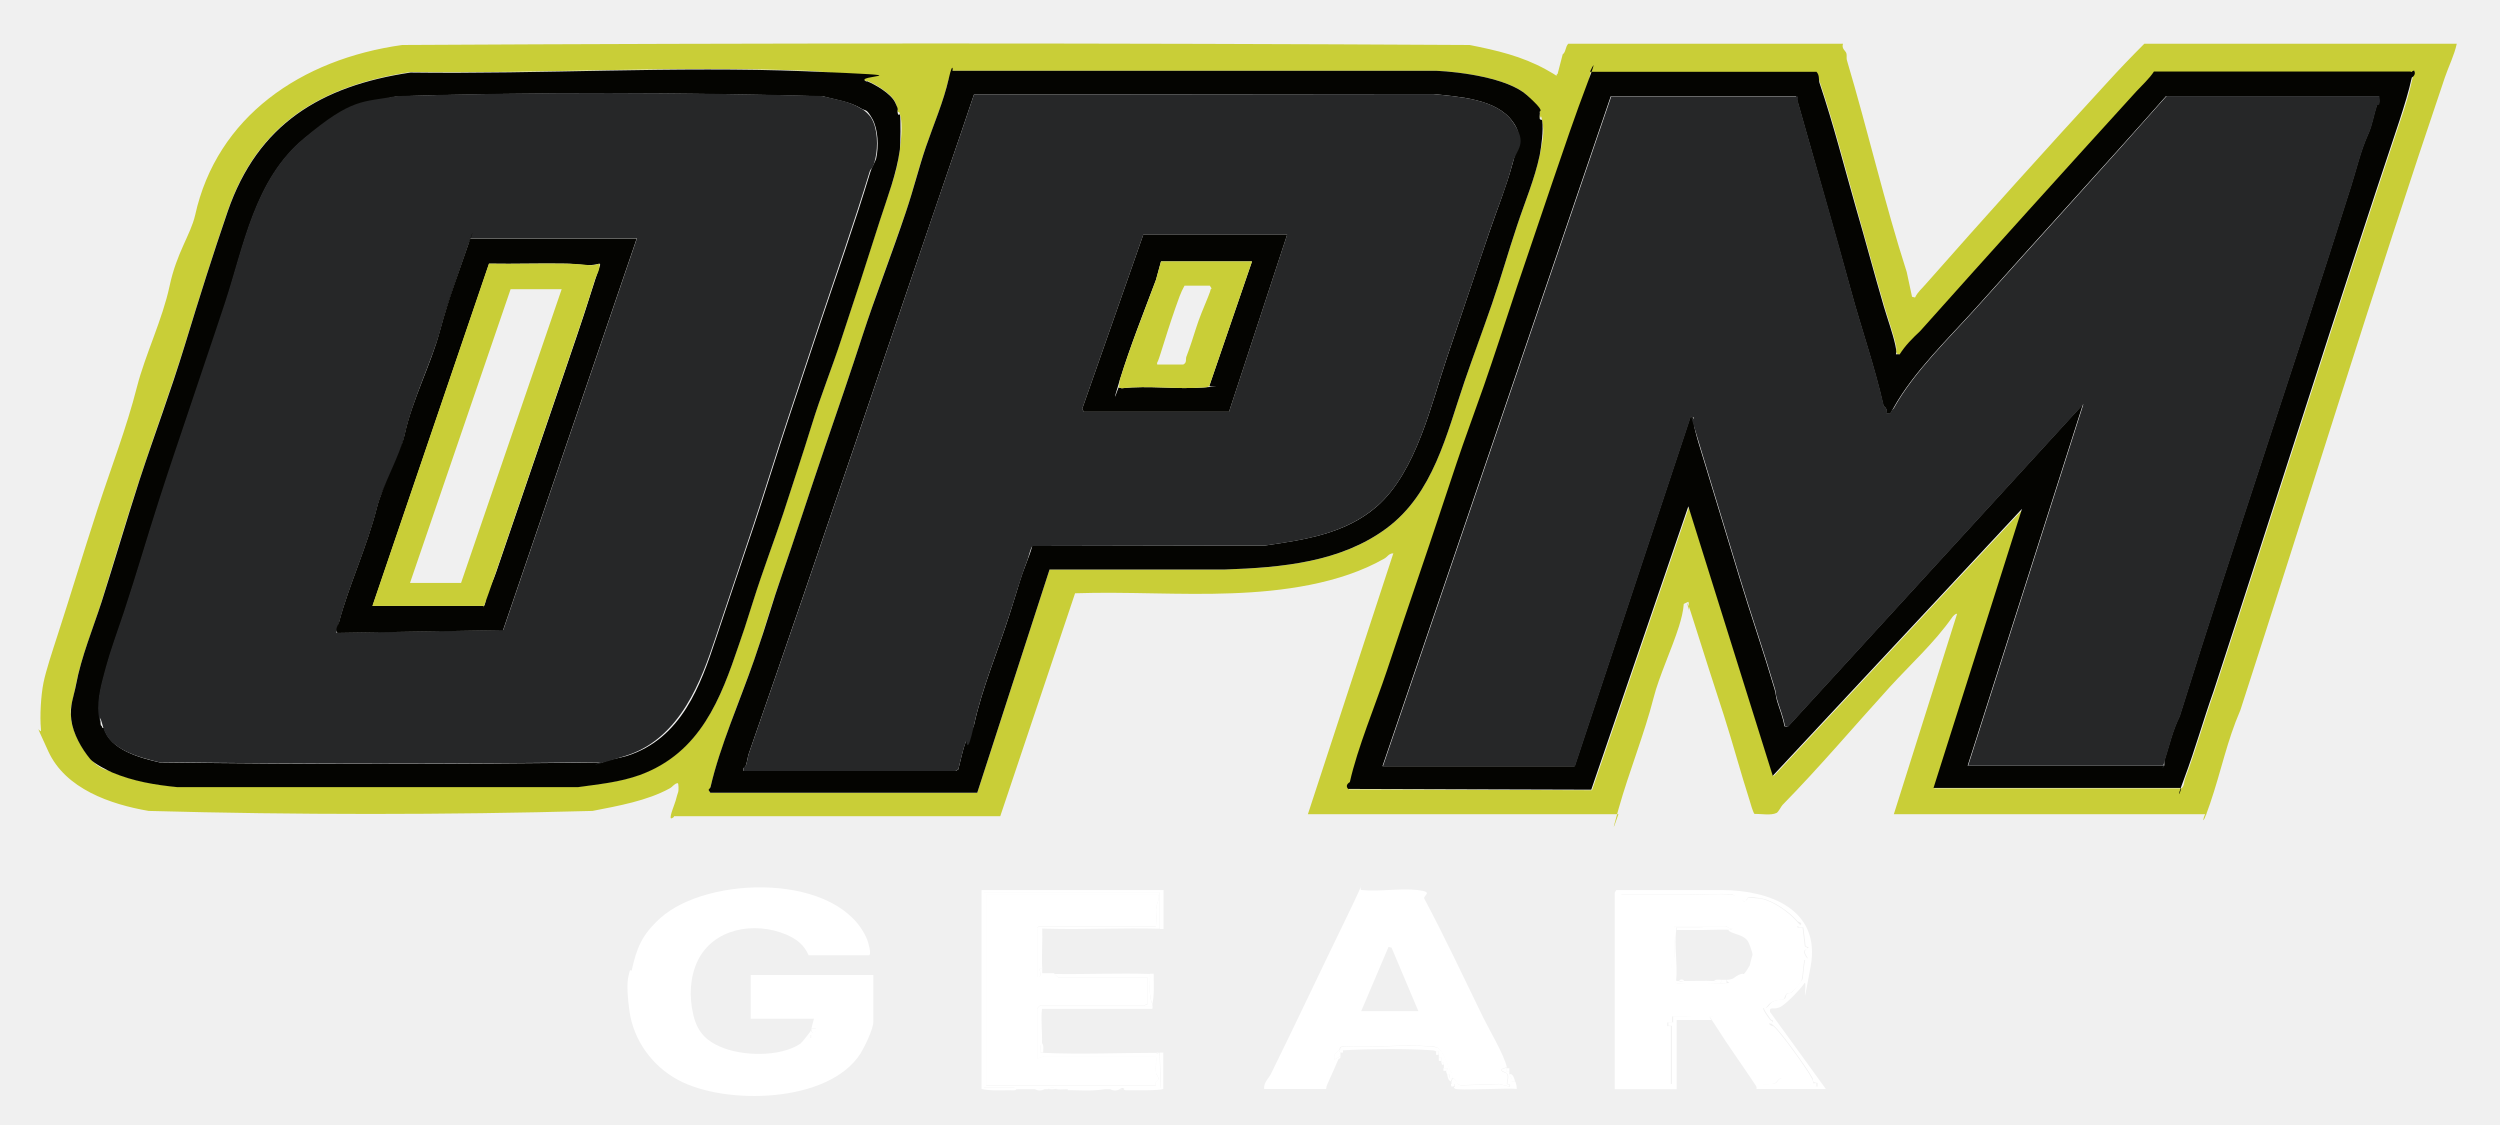
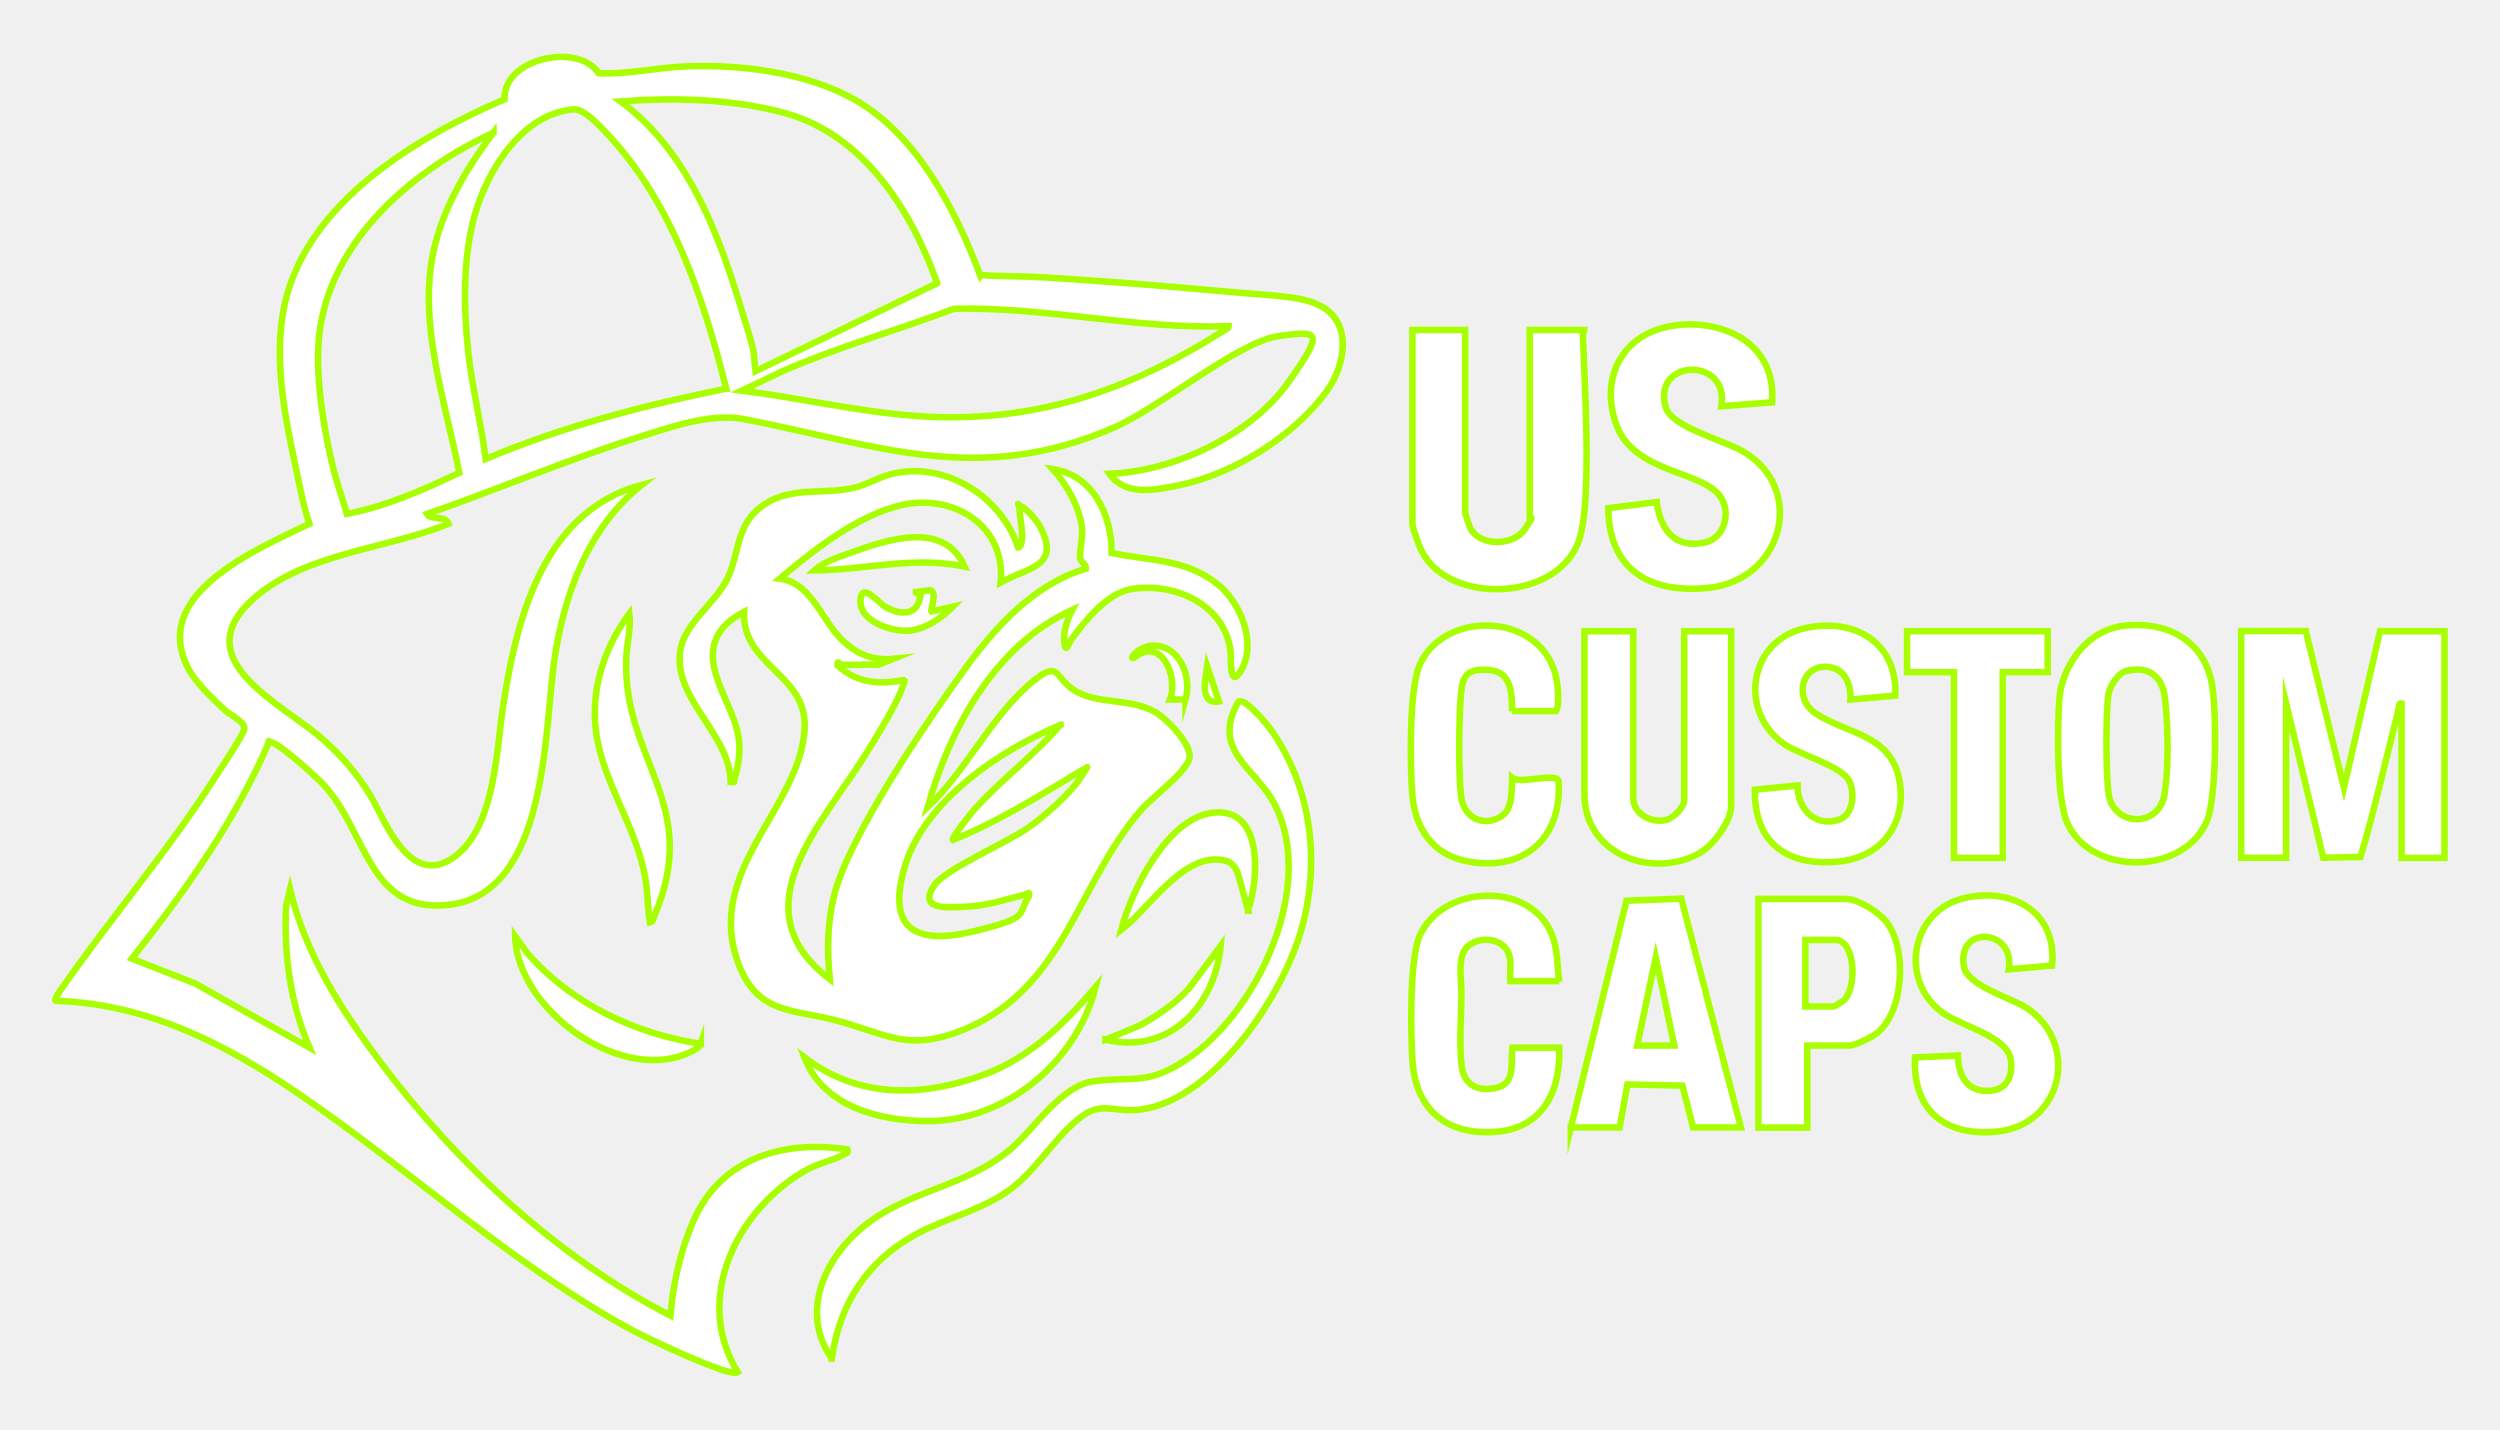
- <svg xmlns="http://www.w3.org/2000/svg" id="Layer_1" version="1.1" viewBox="0 0 989 445">
+ <svg xmlns="http://www.w3.org/2000/svg" id="Layer_1" version="1.1" viewBox="0 0 1536 878.1">
  <defs>
    <style>
      .st0 {
-         fill: #262728;
-       }
- 
-       .st1 {
        fill: #fff;
-       }
- 
-       .st2 {
-         fill: #c9ce37;
-       }
- 
-       .st3 {
-         fill: #040401;
+         stroke: #a8ff00;
+         stroke-miterlimit: 10;
+         stroke-width: 4px;
      }
    </style>
  </defs>
-   <path class="st2" d="M266.6,323.2c-.2,0-.7.7-1.2.5-.6-.7,1.6-5.8,1.9-7s.8-2.9,1-3.4.2-3.5-.2-3.5c-1.4.2-1.9,1.4-3.2,2.1-8.9,4.9-20.3,6.9-30.5,8.9-58.3,1.6-117.3,1.6-175.6,0-15.1-2.6-32.9-8.7-39.7-23.6s-2.5-5.3-2.9-8.8c-.5-5,0-13.4,1-18.3s3.5-12.4,5.6-18.9c5.2-16,9.9-31.7,15.6-49.2s11.6-32.5,15.8-49c3.3-12.8,10.1-26.7,12.9-39.9s8.3-20.2,10.1-28c8.6-38.9,41.8-61.7,81.9-67.3,140.7-.8,281.6-.8,422.3,0,10.6,2.1,20.6,4.4,30.2,9.7,9.6,5.3,2.4,3,4.6,1.7l2-7.7c1.3-.9,1-2.9,2.2-4.2h108.7c-.7,1.9,1,2.8,1.3,3.7s0,1.8.2,2.7c8.5,28.6,15,56.9,23.7,83.9l2.1,9.8,1.2.3c1-2.2,2.9-3.7,4.4-5.5,23.1-26.2,47.4-53.2,71.4-79.3,4.8-5.3,9.8-10.5,14.9-15.6h123.6c-1,4.6-3.2,8.9-4.7,13.3-28.2,83.1-54.2,168-80.9,250.3-5.4,12.5-7.5,23.8-12,37s-2.1,2-1.3,4.2h-123.8l25-79.2c-.4-.5-1.8,1.1-1.9,1.3-7,10-16.5,18.6-24.8,27.7-14.2,15.6-27.5,31.4-42.3,46.5-.6.6-1.6,2.8-2.4,3.2-2.3,1.1-6.1.3-8.7.4-.5-.3-1.7-4.4-2-5.5-3.6-11.2-6.3-21.5-10.1-33.4-4-12.4-7.9-24.3-12-37.4s-1.8-3.8-1.9-4.1c-.2-.7.3-3.5-.3-3.5l-1.7.8c-.2,2.9-1,6-1.9,8.9-2.7,8.6-8,20.1-10,28.1-3.7,14.5-9.7,29.2-13.9,44.1s0,1.5,0,2.1h-122.9l33.8-103.2c-1.8,0-2.3,1.4-3.6,2.1-17.5,10-40.4,13-60.2,13.7-20.5.8-41.5-.7-62.1,0l-29.6,88.2h-129.1v.3ZM342.9,32.1c-6.9-2.7-16.6-3.8-24-4.1-51.6-2.1-104.9,1.2-156.5.5-35.6,5.4-60.4,20.5-72.3,54.9-5.9,17.2-11.9,36.4-16.9,52.7s-12,35.3-18,53.6c-5.2,15.8-10.1,32.5-15,48.2-3.2,10.3-8,21.9-10.1,32.7s-2.5,8.6-1.9,13.9,4,11.4,7.5,15.6,7.2,4.7,8.7,5.3c8.4,3.5,16.8,4.9,25.8,5.8h158.4c8.4-1.1,16.4-1.8,24.5-4.8,24.1-8.8,32.2-30.5,39.2-51.5,2.2-6.5,3.8-11.5,5.7-17.4,3.7-11.9,8.6-24.5,11.9-34.7,4-12.1,7.8-24,11.2-34.8s8.1-22.8,11.7-33.9c5.3-16,10.1-31.2,15.3-47.1s6.6-18.5,7.9-28.1.4-12.2,0-13.8-.9-.3-.9-.7c-.3-1.6-.3-2.5-1-4.1-1.7-3.4-7.9-7.1-11.2-8.4v.2ZM281,313.6h105.6l28.6-88.3h69.4c22.7-.8,45.9-2.9,63.9-16.3,18.6-13.8,23.7-37.3,30.9-58.2s7.1-19.8,10.8-30.5c3.9-11.4,6.2-19.8,9.9-30.9,3.2-9.7,7-18.5,9-28s1.5-9.8,1-13.5-.9-.6-1-1c-.2-.8.2-1.8,0-2.7s-4.7-6.2-5.1-6.6c-7.4-6.7-26.3-9.2-35.9-9.6h-191.8c.9,2-.9,3-1,3.2-2,8.9-5.8,17.7-9,26.9s-4.8,16.5-7.9,25.7c-5.7,16.7-11.8,32.4-17.1,48.7-5.3,16.3-10.3,30.7-14.9,44.2-6.2,18.2-11.2,34-17,50.6s-7,22-11,33.6-13.5,34.3-17.3,50.4-.6.8-.8,1.2l.7,1.1h0ZM953.9,28.5h-101.5c-1.8,2.8-4.7,5.3-7,7.9-28.3,31.1-57.1,63-85.5,94.8-3,2.8-5.9,5.7-8.1,9.2-2.6-.4-1.3-1.9-1.7-3.6-1.1-5-3-10.1-4.6-15.5-4-13.7-7.2-25.5-11-38.9-5-17.5-8.7-32.4-14.4-49.4s0-3-1.2-4.3h-89.6c-.2,0-.8,3.7-1,4.3-4.7,12.6-9.4,26.5-13.8,39.1s-9.7,28.5-14,41.3c-4.6,13.9-8.7,26.4-13.2,39.5s-7.6,21-10.8,30.6c-5,14.9-9.2,28-14.2,42.4s-8.9,26.4-13.3,39.5-11.8,30.7-14.7,44.2-2,1.2-.7,2.7l96.2.3,38.4-112.1,33.4,106.6,98.6-105.6-35,110.4h97.7c1.3-.9,1-2.5,1.5-3.8,4.5-12,7.3-22.4,11.6-34.5,24.5-74.7,48.4-150.6,73.5-225.6,2.1-6.1,3.7-11.5,4.9-17.1s1.8-1,1-2.7c-.5-.2-1,.5-1.2.5l-.3-.2Z" />
-   <path class="st1" d="M321,406.8l1-3.8h-25v-17.3h48.5v18.5c0,2.9-3.5,10-5.1,12.6-12.6,19.7-53.6,20.5-72.2,10.4-10.2-5.5-17.6-15.7-19.2-27.3s-.3-13.8,0-15.3.9-.3.9-.7c2-8.9,3.9-13.9,11.2-20.6,19-17.2,71.1-18,82,8.5.3.8,1.9,6.1.6,6.1h-23.8c-1.8-4.1-4.7-6.4-8.9-8.2-12.7-5.3-28.8-2.4-35,10.4-3,6.3-3.5,13.9-1.7,21.5s6.1,10.4,10.2,12.3c8.7,4,24,4.4,32.1-1,.6-.4,4.1-4.8,4.2-5.3.6,1.7,2.1.9,1.9-.7l-1.9-.2h.2ZM321,410.6v-1h-.5v1h.5Z" />
-   <path class="st1" d="M530.3,417.8c0,1.3-.6.7-.9,1.4-1.2,2.8-2.6,6-3.8,8.6s-.7,2-1,3h-24.5c-.3-2.6,2-4.4,2.8-6.2,10.2-20.7,19.7-41,29.8-61.7s4-10.6,6-10.8c7,.7,15.3-.8,22.1,0s1.9,2.1,2.7,3.5c7.7,14.4,15.6,31.2,23.2,46.8,2.3,4.7,8.5,15.2,9.4,19.8-4.8,1.2-.4,2.1,0,2.5.8,1.2,0,3.1,0,3.9s1.5,0,1,1.2l-4.1-1-15.4.5c-1.9-.7-1.1-2.2-3.1-2.9,0-2.5-.6-2-1.1-3.4-.9-2.2-2.9-7.8-4.9-8.6s-2-.4-2.9-.5c-10.9-.9-23.1.7-34.1,0-2.1.2-1.3,1-1.7,1.5-1.3,1.4-2.4,1.5-1.9,3.8l2.4-1.4h0ZM538.5,400h22.6l-10.6-25.1-1.2-.3-10.8,25.4Z" />
-   <path class="st1" d="M572.6,425h.9v1.4c.3.2.7,0,.9,0,0,.8-.5,1.3-.5,1.4-1.1-.5-1.2-1.8-1.4-2.9h0Z" />
-   <path class="st1" d="M531.3,415.4v1h-1s-.7-.4-.5-1h1.5Z" />
-   <path class="st1" d="M417,385.2l1.7,1.5h35.3v10.5c-.5-.2-1,.5-1.2.5h-41.3s-1.2,1.1-1.2,1.2v19.9l2.6-1h44.4c.2.3-.2,5.3,0,6.5s.9,1.4,1,2.4-1.7,1.1-1,2.6h-67.2v-75.4h68.2c.7,2.4-1.4,3.9-.6,6l-.4,6.5h-46.3l-.7.7v19.4c2.6.2.6-2.9,1-3.4h1v1.9h4.8v.2Z" />
-   <path class="st1" d="M638.8,353.2c0-.3.5-.8.6-1.1h41.9c18.7.1,39.1,7.6,35,30.2s-1.1,4.6-2.5,6.7-6,7-8.9,9-5-.3-4.7,2.3l22.1,30.5h-27.4c0-.4,0-.9-.2-1.2-5.2-7.9-10.9-15.7-15.8-23.5s-1.6-1.6-1.7-2.6h-13.9v27.4h-24.5v-77.7ZM641.2,428.8h20.2v-23h-1.4v-1.4h1.9v-2.4c5.4.3,10.9-.6,16.2.1,2.6,2.6,4.2,6.1,6.2,8.9,3.7,5.3,7.5,10.8,11.2,15.8s.8,1.8,1,1.9c.6.3,4.8.2,5.7-.1s1.5-2.3,3.1-2.2l-.2,2.4h10.8c.4,0,2.8,1.3,3.1,1v-1.4c-2.6-.2-1.5-1.2-2-2-1.8-3.4-12.2-17.9-15-20.4s-1.4-.3-1.7-.9c-.3-1.1.8-.6.9-.7.7-.9-.6-.9-.7-1.1-.5-.9-3.1-4.1-2.6-4.6,1.6.3,2-1.5,3.2-2.3,2-1.2,4.1-.8,4.8-1.2s.6-1.7,1-2c.6-.5,1.4-.2,1.9-.6s4.3-5,4.3-5.3c.4-2.1.5-5.5,1-7.5s1-.3,1-.6c0-.8-1.8-2.2-.8-3.5s2.3-.3,0-1.4l-.9-7.4h-1.9c-.5-1.3.8-.8.9-1,.7-1-.9-1-1.4-1.6-2.9-3.4-9.5-8.1-14.2-8.9s-5-.5-5.2-.4c-.6.1-.6,1.2-.8,1.3-1.5,1-4.2-2.2-5.4-2.4-4.8-.6-12.2,0-17.3,0h-26.6c0,1.4-.5,2.2,1,2.7l-1,1.4v70.8h-.2Z" />
-   <path class="st1" d="M402.2,430.8s-.5-.5-1.2-.5h-11.8v-77.3h69.6v14.4c-14.8-.4-29.6.4-44.4,0s-1.4-.2-2.1-.5c.2,5.4-.3,11,0,16.3h-1c-.4.5,1.6,3.5-1,3.4v-19.4l.7-.7h46.3l.4-6.5c-.8-2.1,1.2-3.6.6-6h-68.2v75.4h67.2c-.7-1.6,1-2,1-2.6,0-1-.9-1.6-1-2.4s.2-6.2,0-6.5h-44.4l-2.6,1v-19.9s1.1-1.2,1.2-1.2h41.3c.2,0,.7-.6,1.2-.5v-10.6h-35.3l-1.7-1.4c12.6.2,25.3-.4,37.9,0,.2,3.9-.7,8.3,1,12v1h-43.4c-.5,0-.2.6-.3,1-.5,4,.2,9.2,0,13.4s-.4,0-.5.7,0,2.1,0,3.1h1c14.5.7,30,0,44.6,0l.7.5.2-.5h.5l.5,13.9h-13.7c-4.6,0-1.1.5-1.2.5h-7.1c-4.9,0-9.8-.2-14.9,0s-2.9,0-4.3,0c-.6-.8-2.8-.8-3.4,0h-1.4c-2.3-.3-2.3,0-3.8,0h-7.2Z" />
-   <path class="st1" d="M402.2,430.8c-.5.8-1.8.5-2.6.5-3.7,0-7.7.3-11.3-.5v-78.7h72v15.4h-1.4v-14.4h-69.6v77.3h11.8c3.9,0,1.1.5,1.2.5h-.1Z" />
-   <path class="st1" d="M530.3,416.4v1.4l-2.4,1.4c-.5-2.4.6-2.4,1.9-3.8-.2.6.5.9.5,1Z" />
-   <path class="st1" d="M574.5,426.4c-.2,0-.6.2-.9,0v-1.3h-1c0-.3-.5-.4-.5-1.4s.7-.4.5-1h-1.4c0-.4,0-1.3,0-1.4v-1h-1v-1.9h-1v-1c0-.5,0-.9,0-1.4-.2-.2-.7,0-.9,0-.6-.2-.7-.4-1.6-.5-10-.7-25.3-.6-35.3,0s-1,0-1.4,0c.4-.5-.4-1.2,1.7-1.5,11.1.7,23.2-.9,34.1,0,.9,0,2,.2,2.9.5,2,.8,4,6.4,4.9,8.6s1.3.9,1.1,3.4h-.2Z" />
-   <path class="st1" d="M596.1,422.1v1.9h1v1c.2,1.2,1.4,1.1,1,2.9h1.4c.3.9.6,1.9.5,2.9-3-.5-23.5.7-24.4-.1s0-.8,0-.8v-1h-1.4v-1c0-.3.4-.6.5-1.4,2,.8,1.2,2.2,3.1,2.9l15.4-.5,4.1,1c.5-1.3-1-.8-1-1.2,0-.9.8-2.8,0-3.9s-4.7-1.3,0-2.5l-.3-.2Z" />
-   <path class="st1" d="M455.9,398.1c0,.3.3,1-.3,1h-43.4c0-.4-.2-1,.3-1h43.4Z" />
-   <path class="st1" d="M458.8,416.4h1.4v14.3c-.6.8-11.3.6-13.2.6s-1.9.2-2.6-.5c0,0,.1-.5,1.2-.5h13.7l-.5-13.9Z" />
-   <path class="st1" d="M455,385.2h1.4c0,4.1.3,8.1-.5,12-1.7-3.7-.7-8.1-1-12h.1Z" />
-   <path class="st1" d="M437.2,430.8c-3.8.8-8.3.6-12.3.5s-1.9.2-2.6-.5c5-.2,10,0,14.9,0Z" />
-   <path class="st1" d="M412.7,416.4h-1v-3.1c0-1,.5-.7.5-.7.9,1.1.4,2.6.5,3.8h0Z" />
-   <path class="st1" d="M413.2,430.8c-1,.8-2.8.8-3.8,0,1.6,0,1.6-.3,3.8,0Z" />
-   <path class="st1" d="M443,430.8c-1,.8-2.8.8-3.8,0h3.8Z" />
-   <path class="st1" d="M597,425c1.5-.6,2,1.6,2.4,2.9h-1.4c.5-1.8-.8-1.6-1-2.9Z" />
-   <path class="st1" d="M418,430.8c-1.6,0-1.2.3-3.4,0,.6-.8,2.8-.8,3.4,0Z" />
-   <path class="st1" d="M321,406.8l1.9.2c.2,1.6-1.3,2.5-1.9.7v-1h0Z" />
-   <path class="st1" d="M568.2,415.9c.2,0,.7-.2.9,0,.2.4,0,.9,0,1.4h-1v-1.4h0Z" />
-   <path class="st1" d="M569.2,418.3h1v1.4h-1v-1.4Z" />
-   <path class="st1" d="M571.1,422.6h1.4c.2.5-.5.9-.5,1h-1v-1h0Z" />
-   <path class="st1" d="M596.1,422.6h1v1.4h-1v-1.4Z" />
-   <path class="st1" d="M574,428.8h1.4v1c-.6-.3-1.4.8-1.4-1Z" />
-   <path class="st1" d="M458.3,416.4l-.2.5-.7-.5h1,0Z" />
-   <path class="st1" d="M570.2,420.2h1v1c-.3-.3-.7.8-1-1Z" />
-   <path class="st3" d="M953.9,28.5c.2,0,.7-.7,1.2-.5.8,1.7-.9,2.6-1,2.7-1.2,5.5-2.9,10.9-4.9,17.1-25.1,75-49,150.9-73.5,225.6-4.3,12.1-7.1,22.5-11.6,34.5s-.2,2.9-1.5,3.8h-97.7l35-110.4-98.6,105.6-33.4-106.6-38.4,112.1-96.2-.3c-1.4-1.6.6-2.6.7-2.7,3-13.5,10.1-30.4,14.7-44.2s8.6-25.8,13.3-39.5,9.2-27.5,14.2-42.4c3.2-9.6,7-19.7,10.8-30.6s8.6-25.6,13.2-39.5c4.3-12.8,9.3-27.5,14-41.3s9-26.5,13.8-39.1.9-4.2,1-4.4h89.6c1.3,1.4.8,3.1,1.2,4.4,5.7,17,9.4,31.9,14.4,49.4,3.9,13.4,7,25.2,11,38.9,1.6,5.4,3.5,10.5,4.6,15.5s-1,3.2,1.7,3.6c2.2-3.5,5.1-6.4,8.1-9.2,28.4-31.8,57.2-63.7,85.5-94.8,2.3-2.5,5.2-5.1,7-7.9h101.5l.3.2ZM547.1,303.1h75.8l45.8-138.2,1.2.2c0,3.4,1.1,6.7,2,10,5.4,17.8,10.8,35.7,16.3,53.7,4.4,14.5,9.5,29.2,13.8,43.8.4,1.3.6,3.3,1,4.7,1,3.3,2.4,6.6,2.9,10l1.2.3,116.9-127.7-45.6,143h77.8c0-.7,0-1.4,0-2,1.9-5.9,3.2-11.9,6-17.5,22.1-71,45.8-140,67.8-209.7,2.1-6.6,3.8-14.1,6.8-20.7,1.6-3.5,2.1-7.3,3.4-11.3s.8-.4.9-.7c.2-.9,0-2.1,0-3h-84.2c-24.7,28-50.1,55.6-74.7,83.2-11.2,12.5-25.1,25.7-33.2,40.3s-1,.8-1.2,1.9h-1.7c.8-1.8-.9-2.6-1-2.8-3.6-15.9-9-31.2-12.9-45.6-7-25.5-14.3-50.6-21.1-74.8s0-1.5,0-2.1h-73.9l-90.3,265h.1Z" />
-   <path class="st3" d="M281,313.6l-.7-1.1c.2-.4.7-.7.8-1.2,3.7-16.1,11.7-34.2,17.3-50.4s6.8-21.6,11-33.6,10.8-32.4,17-50.6c4.6-13.4,10.2-29.7,14.9-44.2s11.5-32,17.1-48.7c3.1-9.2,5-17.2,7.9-25.7s7-18,9-26.9,1.8-1.2,1-3.2h191.8c9.6.4,28.4,2.9,35.9,9.6s5.1,6.2,5.1,6.6c.2.9-.2,1.8,0,2.7s.9,0,1,1c.5,3.7-.3,9.8-1,13.5-2,9.5-5.8,18.3-9,28-3.7,11.1-6,19.5-9.9,30.9-3.7,10.7-7.3,20.3-10.8,30.5-7.2,21-12.3,44.4-30.9,58.2-18.1,13.4-41.2,15.5-63.9,16.3h-69.4l-28.6,88.3h-105.6,0ZM294.2,305h83.8c.2,0,.8-.5,1.1-.6.9-3.4,1.7-7.8,3-11s3-5.3,3.3-6.9c3.1-14.2,9.4-29.1,13.9-43.2s4-13.7,7-21.3,1.4-5.5,2.2-6l92-.2c15.7-2.3,31.8-4.7,44.1-15.4,15.8-13.7,21.9-41.6,27.7-58.6,6-17.6,11.1-33.2,17.2-50.9,2.8-8.2,6.5-17.4,8.9-26.3s3.7-11.5,0-16.5c-6.4-9-21.3-9.8-31.4-10.9l-181.7.2-5.3,15.7c-27.1,78.9-55.1,162.7-83.8,245.1-.4,1.2-.7,3.6-1.2,4.8s-1.4.4-.8,2h0Z" />
-   <path class="st3" d="M342.9,32.1c3.3,1.3,9.5,4.9,11.2,8.4s.7,2.5,1,4.1.9.3.9.7c.4,1.6.2,11.8,0,13.8-1.3,9.6-4.9,18.8-7.9,28.1-5.1,16-10,31.2-15.3,47.1-3.6,11.1-8,21.9-11.7,33.9s-7.3,22.7-11.2,34.8c-3.4,10.3-8.2,22.9-11.9,34.7s-3.5,10.9-5.7,17.4c-7.1,21-15.1,42.7-39.2,51.5-8.1,2.9-16,3.6-24.5,4.8H70.2c-9-.9-17.4-2.3-25.8-5.8-1.5-.6-7.3-3.6-8.7-5.3-3.4-4.1-6.8-10-7.5-15.6s1-9.1,1.9-13.9c2-10.8,6.8-22.5,10.1-32.7,5-15.7,9.9-32.4,15-48.2,6-18.3,12.2-34.6,18-53.6s11-35.5,16.9-52.7c11.9-34.4,36.7-49.6,72.3-54.9,51.7.7,104.9-2.6,156.5-.5s17.1,1.3,24,4.1v-.2ZM341,43.1c-4.9-3-10.1-3.5-15.4-5-56-1.5-112.5-1.7-168.4,0-13.7,2.6-26.2,7.9-36.8,16.8-19.6,16.2-23.8,42.4-31.1,64.9s-10.7,31.8-15.7,46.8c-3.6,10.8-6.9,20.7-10.2,30.7-5,15.5-9.2,30-14.1,44.9-2.5,7.5-5.2,14.7-7.1,21.7s-3.6,12.4-2.9,18.8.7,3.6,1,4.7.8.3.9.7c2.3,8.5,14.1,11.7,21.9,13.5,58.3.8,116.8.8,175.2,0,3-1.3,6.5-1.6,9.5-2.5,21.9-6.8,29.4-28.2,35.4-46.3s10.2-30.2,15.2-45.2,8.5-26.7,13.4-41.4c4.2-12.6,7.9-23.8,12.1-36.4,6.7-20.1,14.3-41.3,20.5-62,.4-1.4,1.9-4,2.2-5,1.1-4.9.8-11.7-1.5-15.8s-2.7-3.1-3.8-3.8h-.3Z" />
-   <rect class="st1" x="320.6" y="409.6" width=".5" height="1" />
-   <path class="st1" d="M641.2,428.8v-70.8l1-1.4c-1.5-.4-.9-1.3-1-2.6h26.6c5.2,0,12.5-.6,17.3,0s3.9,3.3,5.4,2.4.3-1.2.8-1.3,4.7.4,5.2.4c4.7.8,11.2,5.4,14.2,8.9s2.1.6,1.4,1.6-1.4-.3-.9,1h1.9l.9,7.4c2.4,1.1.3,1.2,0,1.4-.9,1.3.8,2.7.8,3.5s-.9.2-1,.6c-.5,2-.5,5.4-1,7.5s-3.9,5-4.3,5.3-1.4,0-1.9.6-.7,1.8-1,2c-.7.4-2.8,0-4.8,1.2s-1.6,2.6-3.2,2.3c-.5.5,2,3.8,2.6,4.6s1.4.2.7,1.1-1.2-.3-.9.7c.3.6,1.3.6,1.7.9,2.8,2.4,13.3,17,15,20.4s-.6,1.8,1.9,2v1.4c-.3.3-2.7-1-3.1-1h-10.8l.2-2.4c-1.5,0-1.9,1.9-3.1,2.2s-5.1.4-5.7.1-.7-1.5-1-1.9c-3.7-5-7.5-10.6-11.2-15.8s-3.6-6.3-6.2-8.9c-5.3-.7-10.8.2-16.2-.1v2.4h-1.9v1.4h1.4v23h-20.2.3ZM684.4,367.9l1-.5c-.9.4-2.4-1-2.6-1h-20.4c-.4,3.8.5,8.6,0,12.3s-.9,1.7-1,2.8c-.3,2.4-.7,7.1,2.2,7.5s14,.3,18.3,0,1.2.2,1.2-1.4c2.9-.1,2.6-.9,4.7-1.9s1.6,0,2.2-.5,2.1-3.1,2.2-3.3c0-.3,1-4,1.1-4.2,0-.9-1.4-4.9-2-5.6-1.6-2.1-4.6-2.4-6.6-3.4s0-.8,0-.8h-.2Z" />
-   <path class="st0" d="M547.1,303.1l90.3-264.9h73.9c0,.6-.2,1.5,0,2.1,6.8,24.2,14.2,49.3,21.1,74.8,3.9,14.4,9.3,29.7,12.9,45.6,0,.2,1.7.9,1,2.7h1.7c0-1,.8-1.3,1.2-1.9,8.1-14.6,22-27.8,33.2-40.3,24.6-27.5,49.9-55.1,74.7-83.2h84.2c0,1,.2,2.1,0,3s-.8.3-.9.7c-1.3,4-1.8,7.8-3.4,11.3-3,6.6-4.7,14.1-6.8,20.7-22,69.7-45.7,138.7-67.8,209.7-2.8,5.6-4.1,11.6-6,17.5s-.2,1.3,0,2h-77.8l45.6-143-116.9,127.7-1.2-.3c-.5-3.4-1.9-6.7-2.9-10s-.6-3.5-1-4.7c-4.3-14.6-9.4-29.3-13.8-43.8-5.5-18.1-10.9-36-16.3-53.7s-2.1-6.6-2-10l-1.2-.2-45.8,138.2h-75.9Z" />
-   <path class="st0" d="M294.2,305c-.6-1.7.8-1.9.8-2,.5-1.2.8-3.6,1.2-4.8,28.8-82.4,56.7-166.2,83.8-245.1l5.3-15.7,181.7-.2c10,1.1,25,1.8,31.4,10.9s1.3,10.9,0,16.5c-2.3,8.9-6.1,18.1-8.9,26.3-6,17.7-11.2,33.2-17.2,50.9-5.8,17-11.9,45-27.7,58.6-12.4,10.7-28.4,13.2-44.1,15.4l-92,.2c-.8.5-1.7,4.8-2.2,6-2.9,7.6-4.6,14.1-7,21.3-4.5,14.1-10.8,29-13.9,43.2s-2.8,5.5-3.3,6.9c-1.2,3.2-2.1,7.6-3,11-.3,0-.9.6-1.1.6h-83.8.1ZM509.2,92.8h-56.9l-24.2,69,.7,1.1h57.4s23-70.1,23-70.1Z" />
-   <path class="st0" d="M341,43.1c1.2.7,3.2,2.6,3.8,3.8,2.4,4.1,2.6,11,1.5,15.8-1.1,4.8-1.7,3.6-2.2,5-6.3,20.7-13.8,41.9-20.5,62-4.2,12.6-7.9,23.8-12.1,36.4-4.9,14.7-8.6,27-13.4,41.4s-9.9,29.4-15.2,45.2-13.5,39.5-35.4,46.3-6.5,1.2-9.5,2.5c-58.3.8-116.8.8-175.2,0-7.8-1.9-19.6-5-21.9-13.5s-.8-.3-.9-.7c-.3-1.1-.9-3.6-1-4.7-.7-6.3,1.3-12.8,2.9-18.8s4.6-14.2,7.1-21.7c4.9-14.8,9.1-29.4,14.1-44.9s6.6-19.9,10.2-30.7c5-15.1,10.5-31,15.7-46.8,7.4-22.5,11.6-48.6,31.1-64.9s23.1-14.2,36.8-16.8c55.9-1.7,112.5-1.5,168.4,0,5.4,1.4,10.6,1.9,15.4,5h.3ZM251.9,94.3h-65.8c0,1-.6,1.7-.9,2.7-3.4,10.1-8.1,22.7-11.1,33.9s-10.9,27.1-13.9,40.8-8.8,20.3-11,29c-3.9,15.5-11.2,30.9-15,45.4-3.8,14.5-1.6,2.6-.6,4.2l65.5-1.1,52.9-155h-.1Z" />
-   <path class="st1" d="M683,387.6c0,1.7.3,1.3-1.2,1.4-4.3.3-14.2.6-18.3,0s-2.5-5.1-2.2-7.5.9-1.7,1-2.8c.5-3.7-.4-8.5,0-12.3h20.4c.2,0,1.8,1.3,2.6,1l-1,.5c-.4-.3-9,0-10.6,0,.3-1.4-.7-.9-1.7-1h-8.6c-.5,0-.2.6-.3,1-.8,6.1.6,13.6,0,19.9,0,.6.8.2,1,.3,1.8.7,1.4,0,1.9,0,3.8,0,8.2-.2,12,0s1.9,1,2.9.5v-1h2.1Z" />
-   <path class="st3" d="M509.2,92.8l-23,70.1h-57.4l-.7-1.1,24.2-69h56.9ZM495.3,103.4h-36l-2,7.3c-4.9,13-10.1,26-14.3,39.6s-.2,2.1-.5,3l1.3.3c10.5-1.2,21.7.5,32.1-.3s2.2-.1,2.5-.6c0,0,16.9-49.3,16.9-49.3Z" />
-   <path class="st3" d="M251.9,94.3l-52.9,155-65.5,1.1c-1.1-1.6.3-3.1.6-4.2,3.8-14.4,11.1-29.9,15-45.4,2.2-8.7,9.2-20.7,11-29,3-13.7,10.4-27.7,13.9-40.8s7.7-23.8,11.1-33.9,1-1.7.9-2.7h65.9ZM147.3,239.7h44.2c.7-1.2.6-2.9,1-4,1-3,2.8-6.3,3.8-9.4,9.1-26.7,18.5-54.1,26.9-78.7s8.4-24.9,12.3-37.1,2-4,1.7-6.2c-4.3,1.3-8.9,0-13.2,0-10.2-.2-20.3.2-30.5,0l-46.1,135.4h0Z" />
-   <path class="st1" d="M663.3,367.9c0-.3-.2-1,.3-1h8.6c2.9,0,1.9-.5,1.7,1h-10.6Z" />
-   <path class="st1" d="M681,387.6v1c-1,.5-2.4-.5-2.9-.5.5-.8,2-.5,2.9-.5Z" />
-   <path class="st1" d="M666.2,388c-.5,0,0,.7-1.9,0,.2-.7,1.7-.7,1.9,0Z" />
-   <path class="st2" d="M495.3,103.4l-16.9,49.3c-.3.5-1.9.6-2.5.6-10.4.8-21.6-.9-32.1.3l-1.3-.3c.4-.9.3-2.2.5-3,4.2-13.6,9.5-26.6,14.3-39.6l2-7.3h36ZM478.7,113h-10.1c-1.5,2.6-2.5,5.7-3.5,8.5-2.1,6-4,12-5.9,18.1s-1.5,2.9-1.4,4.6h10.3c1.5-.7.9-2.1,1.2-3,1.5-3.9,2.7-7.7,3.9-11.5s3-8.1,4.7-12.2.5-2.4,1.4-3.4l-.7-1.1h.1Z" />
-   <path class="st2" d="M147.3,239.7l46.1-135.4c10.2.2,20.3-.2,30.5,0s8.9,1.3,13.2,0c.4,2.3-1,4.2-1.7,6.2-3.8,12.2-7.7,23.7-12.3,37.1-8.4,24.6-17.8,52-26.9,78.7s-2.8,6.3-3.8,9.4-.3,2.8-1,4h-44.2.1ZM222.2,114.4h-20.2l-39.8,116.2h20.2s39.8-116.2,39.8-116.2Z" />
+   <path class="st0" d="M602.5,169c12.8.9,26.1.6,38.9,1.4,35.9,2.2,72.3,5.1,108.1,8.4s49.3,2.8,61.7,9.1c20.1,10.3,15.3,36.6,4.2,52-20.1,28.1-58,51.7-91.8,58.4-14.6,2.9-32,6.6-42-7.2,39.4-1.4,86.7-23.5,109.8-56s18.7-31.9-5.8-28.6-72.6,43.7-101.2,56.2c-83.5,36.5-145.6,10.6-227.4-5.2-20.3-3.9-45,4.9-64.6,11.1-43.8,13.8-86.6,32.1-130,47.2,2.6,4.2,11,.5,13.2,6-37.7,15.5-88,17.9-119.5,45.7-42.9,37.9,16.9,64.4,42,86.5,12,10.6,21.4,21.4,29.7,35.2s23.8,57.4,51.3,37.3c25.5-18.6,25.8-66.3,30.3-94.6,8.5-53.9,25.2-118.1,85.1-134.1-32.8,25.7-48,67.3-53.9,107.7-6.2,42.7-3.8,143.3-64.6,150.4-49.5,5.8-50.2-44.1-76.7-73.2-5.2-5.7-24.4-22.9-30.7-25.8s-2.2-.9-3.5-.6c-20.8,48.5-51.6,91.5-84.1,132.7l38.8,15.2,70.4,39.5c-11.9-27.4-15.9-57.3-14.4-87.1l2.4-10.2c9.5,40,31.6,74.4,56,106.8,46.8,62.1,108.3,119.4,177.7,155.1,1.7-20,6.3-40.5,14.4-58.8,17-38.1,55.1-49.2,94.3-43.3.6,2.8-.3,1.9-1.5,2.7-5.7,3.6-15.8,5.7-22.9,9.5-42.9,23.7-71,79.2-42.9,124.7-4.8,3.5-55.3-20.8-63.3-25-73.1-39.2-137.1-98.6-205.4-145.3-45.5-31.2-93.9-56.1-150.5-57.9-1.1-.9,3.4-7,4.3-8.3,31.2-44.7,66.2-85.3,95.9-132.3,3.2-5,14.8-22.2,15.8-26.3s-8.6-8.7-11.6-11.4c-7.3-6.8-18-16.8-22.6-25.5-24.6-46.3,42.3-73.7,74.2-89.3-2.4-6.9-4.1-14.2-5.6-21.4-7.7-36.6-17.8-77.3-9.4-114.3,14.1-61.9,80.8-101.9,134.9-125.1-1.1-24.9,44.8-35.4,57.9-16,17.6.8,35.7-3.5,53.4-4.2,33.7-1.4,73.8,3.6,103.6,20.3,38.6,21.7,62.4,68.1,77.4,108.2l.2-.3ZM575.8,173.9c-15.7-44.3-45-90.9-93.1-104.3-32-8.9-68.5-9.8-101.4-7.3,38.3,28.2,57.4,73.9,71.2,118s9.6,31.8,11.7,47.8l111.6-54.1h0ZM446.2,238.8c-14-56-33.3-114.7-73.9-157.4-4.5-4.7-13.6-14.7-20.1-14.2-31.6,2.8-53,37.7-60.7,65.6-7.1,25.8-6.7,56-3.9,82.5,2.3,22.3,8,44.4,10.8,66.7,47.4-20,97.3-33,147.7-43.2h.1ZM303.2,81.5c-49.4,22.9-99.9,65.8-106.9,123.1-2.6,21.5,1,47.8,5.3,69.1,4.3,21.3,7.6,28,11.5,42,24.2-4.5,47-14.8,69.1-25.2-8.8-45.2-26.7-94.9-14.7-140.9,6.5-24.9,20.3-47.9,35.7-68.2h0ZM754.9,200.4c-56.6,2.1-112.1-12-168.7-10.7-34.8,13.2-70.7,23.2-104.8,38.1l-25.6,12.2c35.9,4.5,71.4,13,107.5,15.6,70.7,5.1,129.8-15.2,188.8-52.6,1.1-.7,2.7-1.1,2.8-2.6Z" />
+   <path class="st0" d="M516.4,408.2c-.6,0-2.1-3.1-1.8.6,11.4,10.5,24.5,12,39.3,9.2,1.6-.3,2.2-.3,1.6,1.6-4,12.4-16,31.5-23.1,43-25.9,42.3-79.9,95.4-22.6,139-1.6-18-1.6-34.2,2.8-51.9,9-36,57.9-108.1,81.1-139.9,18.5-25.4,42.5-51.3,73.5-60.4.2-3.1-3-3.5-3.6-6.6s1.7-11.9,1.2-18c-1.1-12.6-9.6-27.5-18-36.6,24.8,3.6,36.4,28.4,36.2,51.5,23.2,5,45.7,3.5,65.3,19.4,14,11.3,24,36,14.3,52.7-7.5,13-6.2-8.2-6.5-11.3-3.4-28.9-33.6-42.6-60.3-38.7-15.6,2.3-29.2,19.7-38,31.7-.7.9-3,8.2-3.8,2.2-1-7.4,1.5-14.6,4.8-21-47.8,21.8-75.1,72.9-88.9,121.3,23.9-22.4,40-57.7,65.5-78,15.2-12.1,12.5-2.4,23.5,5.3,14.8,10.4,35.4,4.8,51.5,14.6,6.9,4.2,21.4,19.2,20.5,27.4s-23.3,24.9-29.4,31.9c-39.2,44.5-47.2,109.7-108.7,135.1-34.4,14.2-46.4,3.6-77.8-5-27.5-7.5-49.7-3.6-61.5-35.8-20.9-56.8,38.7-95.6,40.9-144.2,1.5-33.3-38.8-38.4-37.2-71.4-17.5,9.1-23.2,22.1-16.5,41.2,8.2,23.4,18.9,33.3,10.6,61.6-.5,1.8.7,2.1-2.4,1.8-.3-29.3-34.5-50.3-31.1-79.7,2-17.6,21.4-29.4,29.1-45.3,7.3-15.1,5.3-31.5,19.4-43.1,18-14.7,39-7.9,59.2-12.9,7.6-1.9,14.4-6.3,21.9-8.2,33.1-8.3,67.7,13.5,78.1,45,2,0,2.3-4,2.4-5.4.4-5.9-1.1-11.8-1.5-17.7s-2.2-3.1.9-2.1,9.7,8.6,11.7,12.4c13,24.9-7.3,24.9-24.2,34.4,3.4-34.7-28.6-54.6-60.3-47.7-27,5.9-54.8,27.9-75.4,45.3,18.3,2.3,25,23.2,36.1,35.4,8.9,9.9,19.9,15.3,33.6,13.9l-9,3.6c-7.6-.3-15.2.3-22.8,0l-.6-.2ZM651.6,445.4c-37.3,15.6-83.8,46.6-95.8,87.4-11.4,39,7.8,47.9,42.9,39.3s25.8-9.7,33.6-21.7c.2-3.1-.5-1.3-2.1-.9-12.1,3.1-22.9,6.8-35.7,7.5s-30.9,2.3-20.4-13.2c6.6-9.7,44.5-26.1,57.4-35.1,10.2-7.2,26.6-21.4,33-31.8s2.6-3.1.8-4c-25.9,15.5-51.8,31.9-79.9,43.2-1.1-1.1,11-16.2,12.6-18,16.3-18.6,37.4-33.8,53.5-52.8h.1Z" />
+   <path class="st0" d="M1416.7,387.8l23.4,96.1,22.2-96.1h39.6v139.3h-26.4v-94.9c-1.9-.3-1.4,2.2-1.8,3.6-7.7,30.2-14.5,60.9-23.4,90.7l-22.9.5-22.8-94.9v94.9h-27.6v-139.3h39.7Z" />
+   <path class="st0" d="M900.2,202.8v112.3c0,.5,2.5,8,3,9,5.6,11.9,26.5,11.5,33.6,1.1s3.1-6.1,3.1-6.6v-115.9h33.6c0,1-1,1.8-1,3,1,28.8,5.7,101-2.1,125.5-12.1,38.2-80,41.2-97.1,7.1-1.3-2.5-5.5-14.1-5.5-16.1v-119.5h32.4Z" />
+   <path class="st0" d="M1088.8,247.2l-31.2,2.4c5.1-30.9-43.3-29.2-34,1,3.7,11.9,36.2,20.1,47.6,26.9,38.8,22.9,24.4,79.6-22.6,83.8-35.4,3.2-60.1-11.4-60.5-49.1l29.8-3.7c2.1,16.5,10.8,28.7,29.2,24.9,11.9-2.4,16.4-17,10.7-27-9.9-17.5-53.8-14.8-64.8-45.7-9.7-27.1,2.3-53.4,30.9-59.8s67.7,6.3,64.9,46.3h0Z" />
+   <path class="st0" d="M511,834.6c-18.9-26.9-5.7-58.9,16.8-78.7,28.7-25.2,65-25.6,93.7-50.4,14.7-12.7,30.5-38.9,51.2-41.3,24.7-3,32.2,2.5,55.6-12.8,44.2-28.9,81-107.4,54.6-157.7-11.7-22.2-39.1-32.4-22-62.6,3.9-2.7,17.3,13.6,19.7,16.9,25.7,36.1,31,83,18.4,125.1-12,40.1-54,103.6-99.1,108.7-17,1.9-23.2-6.2-38.1,6.3-15.7,13.2-26,32.4-43.4,44.3-17.2,11.7-37.7,16.2-55.7,26-29.8,16.3-47,42.6-51.6,76.3h-.1Z" />
+   <path class="st0" d="M1304.7,384.5c25.4-3.1,48.5,8,54,34.2,3.4,15.9,3.3,71.2-2.7,85.6-13.9,33.2-70.6,34.3-85.7,1.7-6.9-15-6.3-59.2-5-76.8s15-41.7,39.4-44.7h0ZM1307,412c-5.6,1.3-10.8,9.5-11.6,14.9-1.7,12.3-1.5,47.3,0,60,2.3,21.2,31.3,22.2,34.5.9s1.6-46,.3-58.5c-1.4-13.3-9.5-20.3-23.2-17.2h0Z" />
+   <path class="st0" d="M1003.5,387.8v102.7c0,9.8,11.5,15.6,20.5,13.2,4.2-1.1,10.8-7.8,10.8-12v-103.9h28.8v107.5c0,9.4-11.1,24.2-19.3,28.8-29.3,16.4-70.8.7-70.8-36v-100.3h30,0Z" />
+   <path class="st0" d="M965.1,692.8l34.2-139.4,33.7-1.3,36.6,140.6h-29.4l-6.5-25.7-33.8-.7-4.8,26.4h-30ZM1028.7,642.4l-11.4-54.1-11.4,54.1h22.8Z" />
+   <path class="st0" d="M1164.5,427.4l-27.6,2.4c.5-9-3.2-18.7-13.2-20-17-2.1-22,19.4-8.1,28.6,18.6,12.3,45.1,12.7,51,39.1,5.9,26.6-9.1,48.9-36.5,51.8-31.7,3.3-52.4-11-51.9-44.1l26.2-2.6c0,14.1,10.4,25.7,25.3,21.1,8.9-2.7,10.1-16.2,6.6-23.6-4.6-9.5-29.8-16-39.7-22.7-28.5-19.3-22.8-63.7,12.6-71.5,30-6.6,56.7,8.7,55.3,41.5h0Z" />
+   <path class="st0" d="M1260.6,593.2l-26.4,2.4c4.1-24.9-31.8-27.7-27.6-1.9,1.9,11.9,28.8,19.3,38.3,25.4,33.1,21.5,22.9,72.4-18.5,76.2-31.6,2.9-51.3-13.2-49.8-45.6l26.4-1.2c0,10.7,4.3,20.8,16.2,21.7,12.2.9,17.7-7,16.3-18.7-1.7-14.7-30.5-21.1-41.7-29.1-27.3-19.4-20.2-63.4,13.8-70.8,29.6-6.5,56.4,9.3,53.2,41.7h-.2Z" />
+   <path class="st0" d="M929,437c0-10.9-.3-24.1-13.8-25.3s-16.5,3.2-17.5,13.8c-1.4,14.2-1.7,49.9,0,63.8s14.7,19.2,25.2,11.9c6.6-4.6,5.8-16.1,6.1-23.4,5.1,4.3,26.9-3.4,28.6,2,2.4,35.9-22.4,56.7-57.5,49.1-20.5-4.4-30.8-20.7-32.4-40.9-1.4-17.4-2-64.9,4.6-79.6,15.7-35,77.4-32,84.2,10,.7,4.5,1.8,14.6-.5,18.5h-27,0Z" />
+   <path class="st0" d="M957.9,602.8h-30c-.4-4.7.7-10.1-.3-14.7-3-14.6-26.6-14-29.5,0-1.6,7.8-.2,14.3-.2,21.3,0,13.9-1.4,31.1,0,44.5,1.2,12.5,9.6,17.2,21.7,14.4s8.4-16.7,9.6-24.6h28.8c1,26.7-10.1,49.5-39,51.7-29.5,2.2-48.8-12.9-51.1-42.6-1.3-16.8-1.9-63.2,4.2-77.5,13.6-31.6,67.4-34.4,81.1-1.8,4.1,9.8,3.3,19.2,4.8,29.5v-.2Z" />
+   <path class="st0" d="M1110.4,642.4v50.4h-30v-140.5h53.5c8.1,0,21.1,8.5,25.8,15,11.9,16.3,10.2,54.6-6.8,67.7-3,2.3-13.3,7.4-16.6,7.4h-25.9ZM1109.2,618.4h17.4c.4,0,5.3-3,6-3.6,8.7-7.6,7.3-37.3-4.8-37.3h-18.6v40.8h0Z" />
+   <polygon class="st0" points="1258.1 387.8 1258.1 413 1230.5 413 1230.5 527.1 1200.5 527.1 1200.5 413 1171.7 413 1171.7 387.8 1258.1 387.8" />
+   <path class="st0" d="M399.3,566.7c-1.4-8.5-1.3-17.2-2.6-25.7-5.1-33.6-28.6-62.7-31-96.3-1.8-24.8,6.6-48.1,21-67.8,1.1,8.8-1.5,18.1-1.9,27-2.7,63.4,46.9,89.4,17.2,158.9-.6,1.5-.6,3.5-2.7,3.9h0Z" />
+   <path class="st0" d="M494.2,649.6c33.4,25.6,72.7,24.6,110.8,10.5,28-10.4,49.3-31.5,68.2-53.7-11.8,45.9-54.7,82.3-102.9,82.4-29.7,0-64.5-8.7-76.1-39.2h0Z" />
+   <path class="st0" d="M766.9,559.5l-6.4-23.1c-2-4.3-4-7-8.9-7.9-25-4.6-45.4,29.8-62.8,42.9,6.4-24.4,28.1-68.3,55.9-72,31.6-4.2,28.9,40.3,22.1,59.9v.2Z" />
+   <path class="st0" d="M430.6,641.2c-.7,2.1-2.9,3.3-4.7,4.3-42.2,22.5-108.3-24.4-109.4-70.3l7.8,10.8c27,30.7,66,49.3,106.3,55.3h0Z" />
+   <path class="st0" d="M592.7,348.1c-31.1-6.6-61.4,2.1-92.5,2.4,5.7-5.2,14.9-8.2,22.2-10.8,22.7-8.2,57.5-20.2,70.3,8.4Z" />
+   <path class="st0" d="M679.2,638.8l21.6-9c10.9-6.3,21.6-13.3,30-22.9l19.2-25.8c-3.4,36.9-31.9,67.3-70.8,57.6h0Z" />
+   <path class="st0" d="M572.3,375.7l13.2-3c-6.6,6.8-16.5,13.5-26.1,14.7-11.6,1.4-34.9-6.7-30.1-21.7,1.9-5.9,11.1,5,14.3,6.9,6.8,4.2,17.7,6.7,21-3s-2.2-2.9-1.9-5.9l8.8-1.1c4.7,1.5,0,12.1.8,13.1Z" />
+   <path class="st0" d="M728.4,429.8h-9.6c5.4-13.3-4.9-38.6-21-26.4-2.9,2.2-2.4.2-1.2-1.2,2.3-2.7,7.4-5.3,11-5.5,17-.9,24.9,18.8,20.8,33.2h0Z" />
+   <path class="st0" d="M748.9,431c-12.2,2-8.3-13.9-7.2-21.6l7.2,21.6Z" />
</svg>
